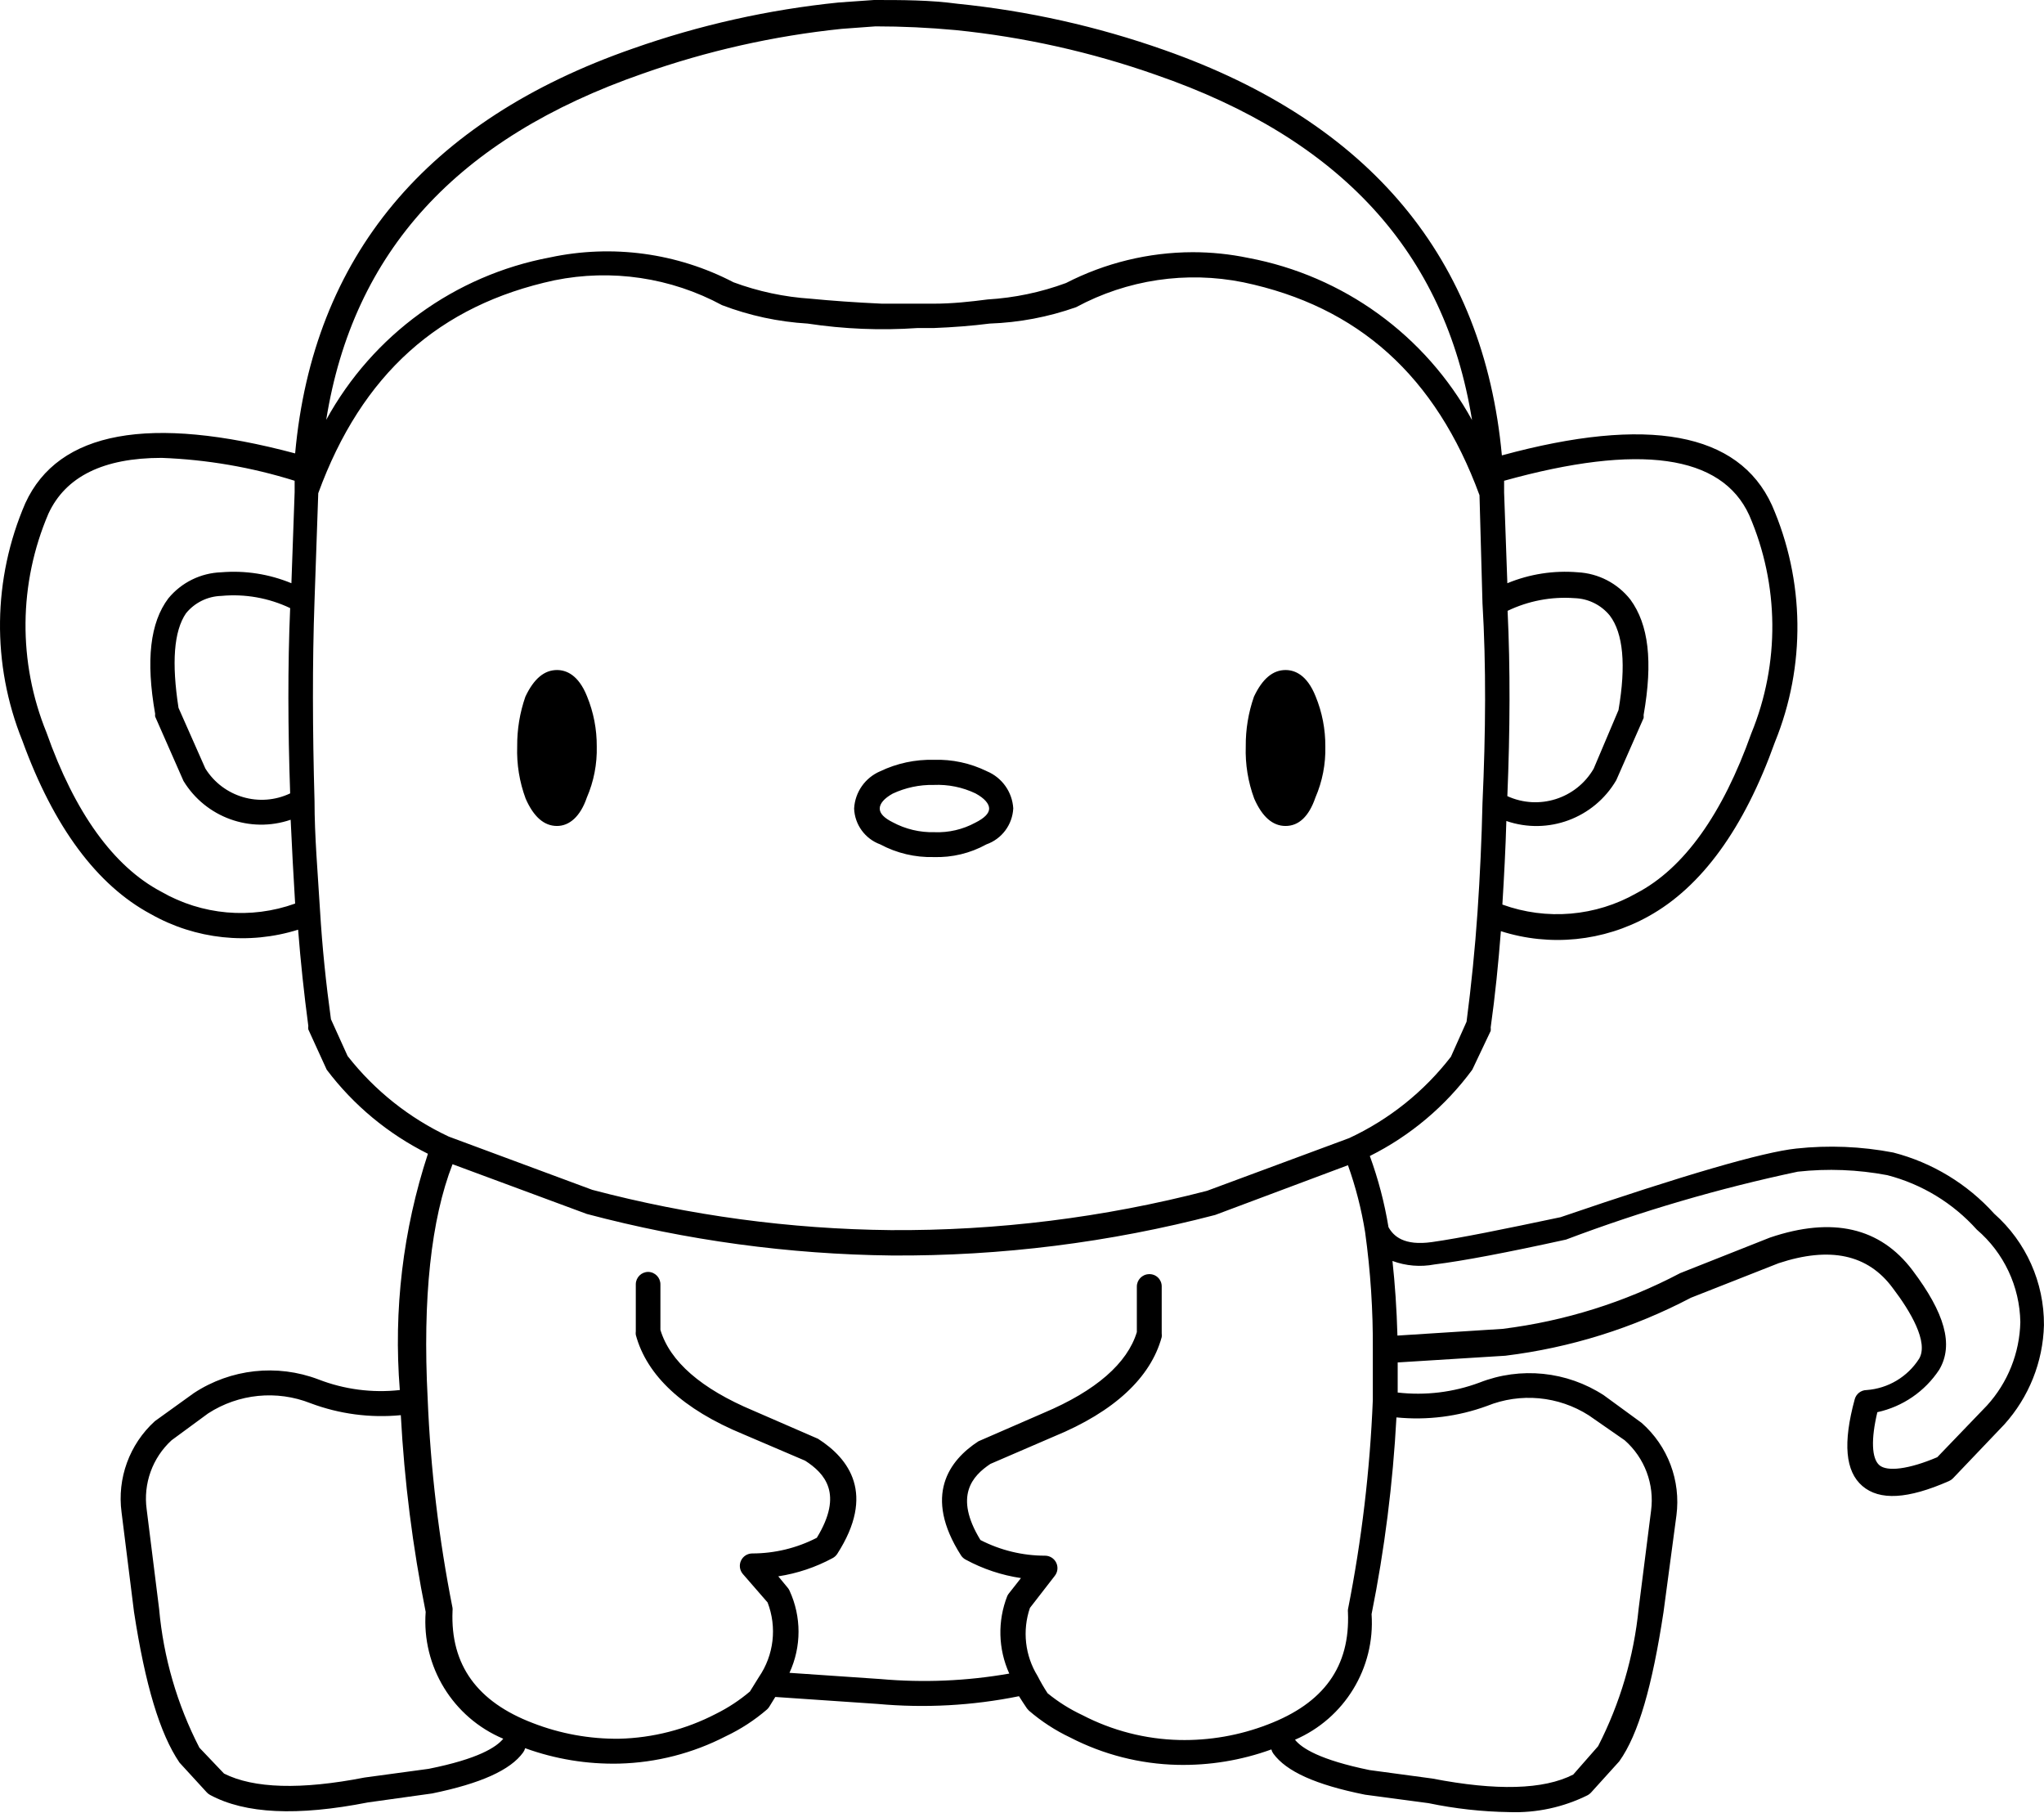
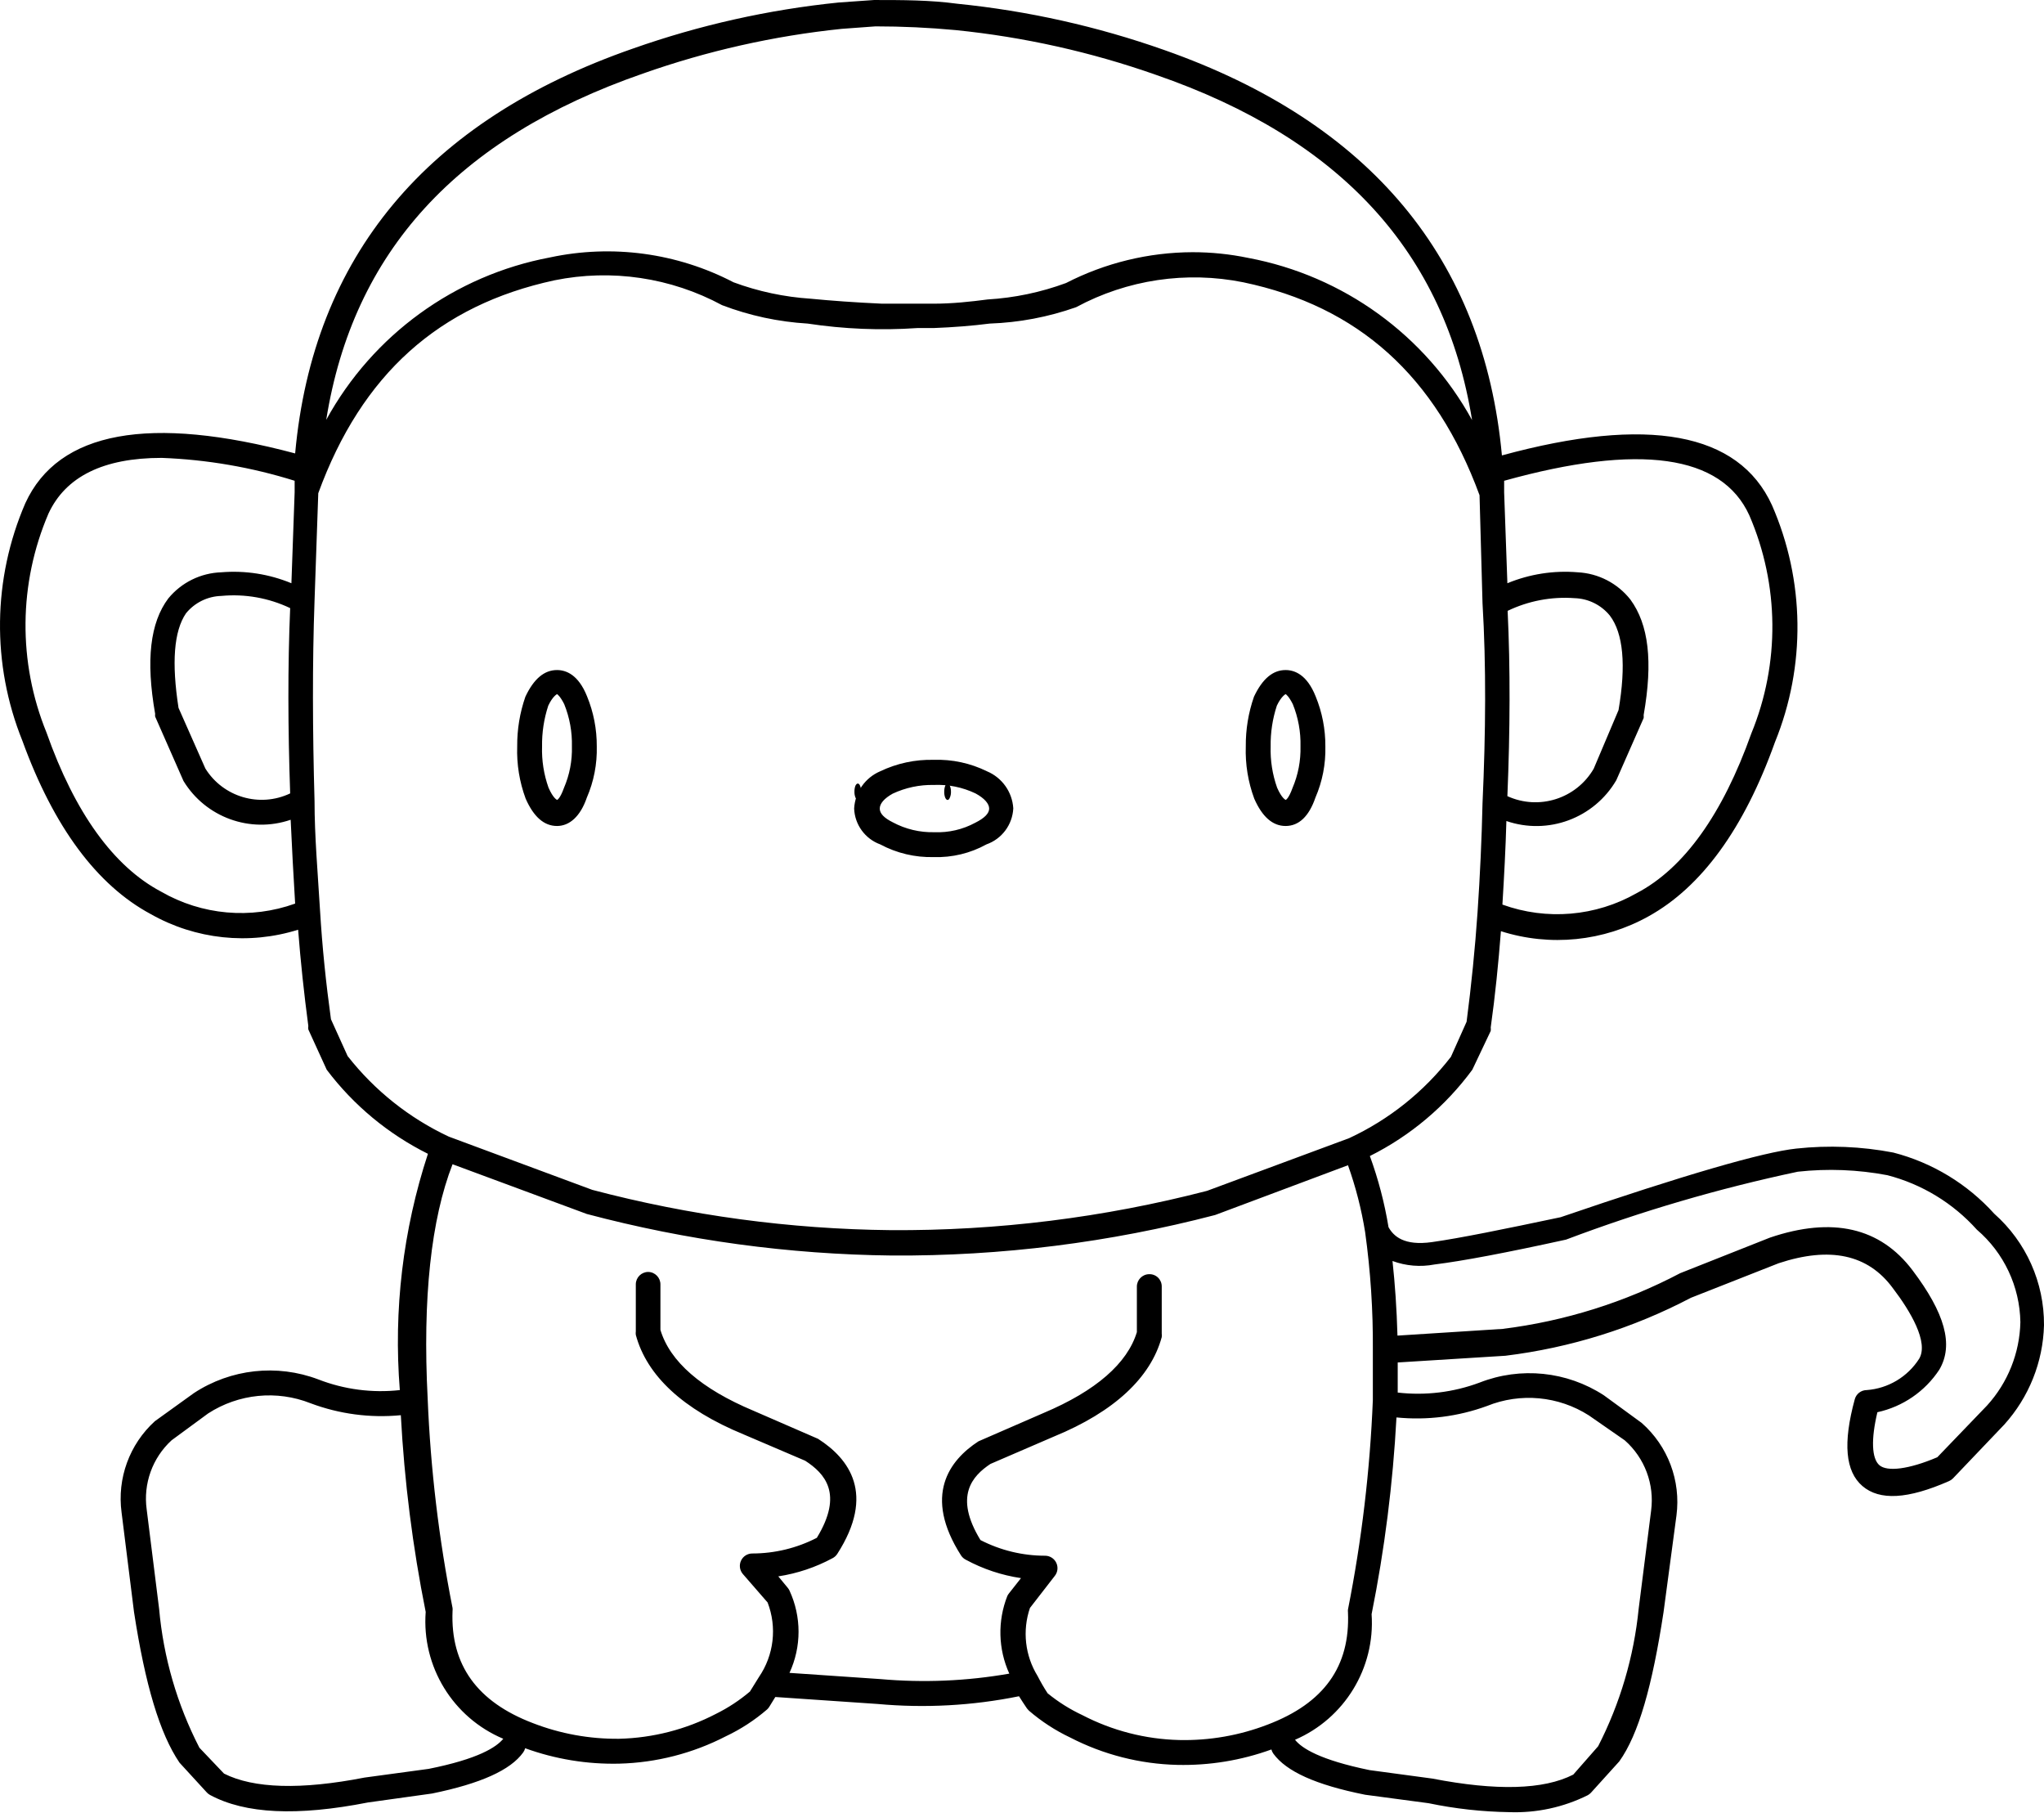
- <svg xmlns="http://www.w3.org/2000/svg" width="21.749mm" height="19.279mm" viewBox="0 0 21.749 19.279" version="1.1" id="svg8">
-   <defs id="defs2" />
-   <g id="layer1" transform="translate(-14.07217,-50.98884)">
+ <svg xmlns="http://www.w3.org/2000/svg" width="176.489mm" height="156.446mm" viewBox="0 0 176.489 156.446" version="1.1" id="svg8">
+   <defs id="defs2">
+     <marker orient="auto" refY="0" refX="0" id="Arrow1Lstart" style="overflow:visible">
+       <path id="path4646" d="M 0,0 5,-5 -12.5,0 5,5 Z" style="fill:#000000;fill-opacity:1;fill-rule:evenodd;stroke:none;stroke-width:1pt;stroke-opacity:1" transform="matrix(0.8,0,0,0.8,10,0)" />
+     </marker>
+   </defs>
+   <g id="layer1" transform="translate(54.06917,9.414072)">
    <g id="g35" transform="matrix(0.2645833,0,0,0.2645833,14.07984,50.99943)">
      <g id="g14" data-name="Layer1 0 FILL">
        <path id="path12" transform="translate(-9.13,-15.03)" d="m 60,43.15 a 5.41,5.41 0 0 0 -0.3,1.9 5,5 0 0 0 0.3,1.85 q 0.35,0.8 0.8,0.8 0.45,0 0.75,-0.8 A 4.36,4.36 0 0 0 61.9,45 4.72,4.72 0 0 0 61.55,43.1 q -0.3,-0.75 -0.75,-0.75 -0.45,0 -0.8,0.75 M 32.25,46.9 A 4.36,4.36 0 0 0 32.6,45 4.72,4.72 0 0 0 32.25,43.1 q -0.3,-0.75 -0.75,-0.75 -0.45,0 -0.8,0.75 a 5.41,5.41 0 0 0 -0.3,1.9 5,5 0 0 0 0.3,1.85 q 0.35,0.8 0.8,0.8 0.45,0 0.75,-0.75 z" />
      </g>
-       <path id="path16" transform="translate(-9.13,-15.03)" d="M 69.8,87.85 A 17.17,17.17 0 0 1 66.55,87.49 L 64,87.15 c -2,-0.4 -3.17,-0.94 -3.69,-1.65 a 0.5,0.5 0 0 1 -0.08,-0.17 10.4,10.4 0 0 1 -3.78,0.62 9.9,9.9 0 0 1 -4.31,-1.1 7.39,7.39 0 0 1 -1.66,-1.08 L 50.4,83.68 q -0.17,-0.25 -0.32,-0.49 a 19.61,19.61 0 0 1 -5.69,0.31 l -4.11,-0.28 -0.24,0.39 a 0.53,0.53 0 0 1 -0.09,0.11 7.35,7.35 0 0 1 -1.66,1.08 9.91,9.91 0 0 1 -4.29,1.1 10.39,10.39 0 0 1 -3.78,-0.62 0.51,0.51 0 0 1 -0.08,0.17 c -0.51,0.71 -1.71,1.25 -3.66,1.65 l -2.58,0.36 c -2.85,0.56 -4.94,0.46 -6.35,-0.3 a 0.5,0.5 0 0 1 -0.13,-0.1 l -1.1,-1.2 C 15.53,84.7 14.94,82.73 14.49,79.8 l -0.5,-4 a 4.2,4.2 0 0 1 1.34,-3.67 L 16.9,71 a 5.54,5.54 0 0 1 5,-0.55 6.94,6.94 0 0 0 3.28,0.43 24.23,24.23 0 0 1 1.13,-9.5 A 11.56,11.56 0 0 1 22.24,58 L 21.5,56.38 a 0.51,0.51 0 0 1 0,-0.14 C 21.33,54.96 21.19,53.66 21.09,52.37 A 7.48,7.48 0 0 1 15.16,51.74 C 13,50.58 11.26,48.24 10,44.77 a 12.38,12.38 0 0 1 0.12,-9.55 c 1.33,-2.9 5,-3.56 10.85,-2 0.72,-7.91 5.28,-13.39 13.59,-16.28 a 35.74,35.74 0 0 1 8.27,-1.85 l 1.42,-0.1 c 1.13,0 2.25,0 3.35,0.15 A 35.76,35.76 0 0 1 55.92,17 c 8.28,2.91 12.85,8.39 13.58,16.3 5.87,-1.6 9.52,-0.93 10.86,2 a 12.25,12.25 0 0 1 0.12,9.53 c -1.24,3.47 -2.95,5.82 -5.08,7 a 7.51,7.51 0 0 1 -5.94,0.6 c -0.1,1.29 -0.23,2.59 -0.41,3.87 a 0.54,0.54 0 0 1 0,0.14 L 68.31,58 a 11.5,11.5 0 0 1 -4.12,3.47 15.83,15.83 0 0 1 0.75,2.86 c 0.2,0.36 0.62,0.76 1.75,0.6 1.13,-0.16 2.85,-0.51 5.17,-1 5,-1.71 8.15,-2.62 9.48,-2.76 a 13.19,13.19 0 0 1 3.9,0.16 8.24,8.24 0 0 1 4.06,2.46 5.93,5.93 0 0 1 2,4.48 6.2,6.2 0 0 1 -1.6,4 l -2.06,2.16 a 0.5,0.5 0 0 1 -0.16,0.11 c -1.66,0.73 -2.79,0.79 -3.48,0.2 -0.69,-0.59 -0.79,-1.73 -0.31,-3.49 a 0.5,0.5 0 0 1 0.48,-0.37 2.74,2.74 0 0 0 2.11,-1.26 c 0.39,-0.66 -0.35,-1.91 -1.06,-2.84 -1,-1.36 -2.53,-1.68 -4.59,-1 l -3.53,1.39 a 21.74,21.74 0 0 1 -7.46,2.33 l -4.33,0.27 v 1.21 a 7.09,7.09 0 0 0 3.29,-0.4 5.49,5.49 0 0 1 5,0.51 l 1.52,1.11 a 4.23,4.23 0 0 1 1.4,3.72 L 76,79.81 c -0.45,2.95 -1,4.91 -1.78,6 l -1.14,1.26 a 0.52,0.52 0 0 1 -0.13,0.1 6.55,6.55 0 0 1 -3.15,0.68 z m -8.62,-2.91 c 0.27,0.34 1,0.81 3,1.22 l 2.52,0.34 c 2.58,0.5 4.48,0.45 5.67,-0.16 l 1,-1.14 A 15.48,15.48 0 0 0 75,79.67 l 0.5,-3.94 A 3.21,3.21 0 0 0 74.44,72.9 L 73,71.9 a 4.49,4.49 0 0 0 -4.1,-0.38 8.22,8.22 0 0 1 -3.64,0.46 55.18,55.18 0 0 1 -1,7.91 5.12,5.12 0 0 1 -3.08,5.05 z M 18.11,86.3 c 1.19,0.6 3.09,0.66 5.65,0.16 l 2.58,-0.35 c 2,-0.4 2.72,-0.87 3,-1.21 a 5.12,5.12 0 0 1 -3.12,-5.1 55.17,55.17 0 0 1 -1,-7.91 8.11,8.11 0 0 1 -3.63,-0.48 4.52,4.52 0 0 0 -4.12,0.41 L 16,72.9 a 3.18,3.18 0 0 0 -1,2.78 l 0.5,4 a 15.1,15.1 0 0 0 1.62,5.58 z m 33.12,-3.23 a 6.71,6.71 0 0 0 1.4,0.88 8.91,8.91 0 0 0 3.89,1 9.31,9.31 0 0 0 3.56,-0.62 C 62.34,83.47 63.4,82 63.31,79.82 a 0.55,0.55 0 0 1 0,-0.12 54.65,54.65 0 0 0 1,-8.42 v -2 A 32.73,32.73 0 0 0 64,64.53 v 0 a 15.16,15.16 0 0 0 -0.69,-2.69 l -5.34,2 a 50.22,50.22 0 0 1 -13,1.63 A 50,50 0 0 1 32.7,63.8 l -5.4,-2 c -0.86,2.21 -1.21,5.37 -1,9.43 v 0 a 54.7,54.7 0 0 0 1,8.41 0.5,0.5 0 0 1 0,0.12 c -0.09,2.18 1,3.66 3.23,4.51 a 9.32,9.32 0 0 0 3.47,0.63 8.91,8.91 0 0 0 3.89,-1 6.73,6.73 0 0 0 1.37,-0.9 l 0.36,-0.58 v 0 a 3.24,3.24 0 0 0 0.35,-3 l -1,-1.15 a 0.5,0.5 0 0 1 0.38,-0.82 5.68,5.68 0 0 0 2.6,-0.63 c 1.08,-1.77 0.32,-2.59 -0.47,-3.1 L 39,72.66 c -2.43,-1 -3.89,-2.36 -4.33,-4 a 0.52,0.52 0 0 1 0,-0.14 v -1.9 a 0.5,0.5 0 0 1 0.5,-0.49 v 0 a 0.5,0.5 0 0 1 0.49,0.51 v 1.82 c 0.38,1.27 1.64,2.37 3.74,3.25 l 2.6,1.13 c 1.25,0.8 2.32,2.22 0.77,4.63 a 0.5,0.5 0 0 1 -0.19,0.17 6.75,6.75 0 0 1 -2.18,0.73 l 0.38,0.46 a 0.5,0.5 0 0 1 0.07,0.11 3.94,3.94 0 0 1 0,3.31 l 3.66,0.25 a 19.85,19.85 0 0 0 5.18,-0.22 4,4 0 0 1 -0.08,-3.12 0.5,0.5 0 0 1 0.07,-0.11 l 0.48,-0.61 A 6.73,6.73 0 0 1 47.94,77.7 0.5,0.5 0 0 1 47.75,77.53 c -1.54,-2.41 -0.47,-3.83 0.7,-4.59 l 2.62,-1.14 c 2.11,-0.89 3.37,-2 3.75,-3.25 v -1.82 a 0.5,0.5 0 0 1 0.49,-0.51 0.49,0.49 0 0 1 0.51,0.49 v 1.9 a 0.52,0.52 0 0 1 0,0.14 c -0.44,1.62 -1.9,3 -4.34,4 l -2.55,1.1 c -0.72,0.48 -1.48,1.29 -0.4,3.06 a 5.68,5.68 0 0 0 2.6,0.63 0.5,0.5 0 0 1 0.39,0.81 l -1,1.29 a 3.23,3.23 0 0 0 0.31,2.74 v 0 a 7.33,7.33 0 0 0 0.4,0.69 z M 84.6,71.77 c -0.26,1.09 -0.23,1.86 0.08,2.13 0.31,0.27 1.18,0.17 2.33,-0.32 l 2,-2.08 A 5.15,5.15 0 0 0 90.35,68.15 5,5 0 0 0 88.6,64.43 7.29,7.29 0 0 0 85,62.24 12.2,12.2 0 0 0 81.4,62.1 63.75,63.75 0 0 0 72.08,64.83 q -3.59,0.79 -5.29,1 A 3.16,3.16 0 0 1 65.1,65.69 c 0.1,0.92 0.17,1.92 0.2,3 l 4.23,-0.27 a 20.85,20.85 0 0 0 7.14,-2.24 l 3.61,-1.43 c 2.51,-0.85 4.43,-0.41 5.73,1.31 1.3,1.72 1.67,3 1.08,4 a 4,4 0 0 1 -2.49,1.71 z m -57.45,-11.08 5.77,2.14 a 49,49 0 0 0 12,1.62 49.42,49.42 0 0 0 12.72,-1.58 l 5.72,-2.12 a 11.07,11.07 0 0 0 4.09,-3.27 l 0.63,-1.41 c 0.19,-1.46 0.34,-2.94 0.44,-4.4 0.1,-1.46 0.17,-3 0.2,-4.38 v 0 c 0.13,-2.84 0.15,-5.55 0,-8.05 v 0 L 68.6,34.9 c -1.76,-4.79 -4.87,-7.59 -9.5,-8.56 a 10,10 0 0 0 -6.72,1 A 11.64,11.64 0 0 1 48.9,28 c -0.7,0.09 -1.47,0.15 -2.26,0.18 v 0 H 45.99 A 20.22,20.22 0 0 1 41.58,28 a 11.59,11.59 0 0 1 -3.44,-0.74 10,10 0 0 0 -6.74,-1 c -4.64,1 -7.75,3.77 -9.5,8.56 l -0.15,4.32 v 0 c -0.09,2.51 -0.08,5.22 0,8.06 v 0 c 0,1.41 0.13,2.88 0.22,4.38 0.09,1.5 0.24,2.94 0.44,4.39 l 0.67,1.48 a 11.21,11.21 0 0 0 4.07,3.24 z m 42.37,-9.33 a 6.46,6.46 0 0 0 5.4,-0.46 c 1.91,-1 3.46,-3.19 4.61,-6.42 a 11.29,11.29 0 0 0 -0.08,-8.77 c -1.11,-2.44 -4.43,-2.9 -9.86,-1.39 0,0.15 0,0.31 0,0.47 l 0.13,3.65 A 6.08,6.08 0 0 1 72.55,38 v 0 a 2.88,2.88 0 0 1 2.12,1.1 c 0.73,1 0.91,2.48 0.53,4.64 a 0.53,0.53 0 0 1 0,0.12 l -1.1,2.5 A 3.72,3.72 0 0 1 69.68,48 c -0.03,1.09 -0.09,2.22 -0.16,3.36 z M 15.6,33.4 c -2.34,0 -3.86,0.75 -4.55,2.24 a 11.41,11.41 0 0 0 -0.08,8.8 c 1.14,3.23 2.7,5.39 4.61,6.4 a 6.43,6.43 0 0 0 5.39,0.48 C 20.9,50.17 20.84,49.05 20.79,47.95 A 3.66,3.66 0 0 1 16.48,46.39 L 15.34,43.8 a 0.52,0.52 0 0 1 0,-0.11 c -0.38,-2.16 -0.2,-3.67 0.53,-4.64 A 2.88,2.88 0 0 1 18,38 a 6.06,6.06 0 0 1 2.82,0.44 l 0.13,-3.66 v 0 c 0,-0.15 0,-0.31 0,-0.46 A 20.44,20.44 0 0 0 15.6,33.4 Z M 69.72,47 a 2.71,2.71 0 0 0 3.47,-1.1 l 1,-2.36 c 0.31,-1.81 0.19,-3.09 -0.35,-3.8 a 1.9,1.9 0 0 0 -1.42,-0.7 5.31,5.31 0 0 0 -2.69,0.51 c 0.11,2.3 0.1,4.8 -0.01,7.45 z m -53.44,-3.55 1.08,2.44 a 2.67,2.67 0 0 0 3.41,1 c -0.09,-2.61 -0.1,-5.11 0,-7.45 A 5.29,5.29 0 0 0 18,38.95 a 1.9,1.9 0 0 0 -1.42,0.7 c -0.49,0.72 -0.58,1.99 -0.3,3.8 z M 57.06,25.13 a 10.94,10.94 0 0 1 2.24,0.23 13,13 0 0 1 9,6.52 C 67.21,25.12 63,20.56 55.59,18 a 34.79,34.79 0 0 0 -8.06,-1.8 c -1.07,-0.1 -2.15,-0.15 -3.22,-0.15 l -1.36,0.1 a 34.78,34.78 0 0 0 -8,1.8 C 27.49,20.54 23.3,25.11 22.22,31.87 a 13,13 0 0 1 9,-6.53 11,11 0 0 1 7.38,1 11,11 0 0 0 3.1,0.66 v 0 c 0.82,0.08 1.78,0.15 2.87,0.2 0.67,0 1.33,0 2,0 h 0.07 c 0.76,0 1.49,-0.08 2.18,-0.17 a 11,11 0 0 0 3.15,-0.66 11.22,11.22 0 0 1 5.09,-1.24 z M 46.65,49.45 A 4.32,4.32 0 0 1 44.5,48.94 1.6,1.6 0 0 1 43.45,47.5 1.73,1.73 0 0 1 44.5,46 a 4.72,4.72 0 0 1 2.15,-0.46 4.51,4.51 0 0 1 2.14,0.46 1.73,1.73 0 0 1 1.06,1.49 1.62,1.62 0 0 1 -1.08,1.45 4.11,4.11 0 0 1 -2.12,0.51 z m 0,-2.9 A 3.72,3.72 0 0 0 45,46.9 c -0.34,0.19 -0.52,0.4 -0.52,0.6 0,0.2 0.18,0.38 0.52,0.55 a 3.36,3.36 0 0 0 1.68,0.4 3.18,3.18 0 0 0 1.64,-0.38 c 0.38,-0.19 0.56,-0.38 0.56,-0.57 0,-0.19 -0.18,-0.41 -0.55,-0.61 A 3.54,3.54 0 0 0 46.65,46.55 Z M 60.8,48.2 c -0.52,0 -0.94,-0.37 -1.26,-1.1 A 5.52,5.52 0 0 1 59.2,45 5.91,5.91 0 0 1 59.53,43 c 0.34,-0.72 0.76,-1.07 1.27,-1.07 0.36,0 0.86,0.18 1.21,1.06 A 5.2,5.2 0 0 1 62.4,45 4.87,4.87 0 0 1 62,47.06 c -0.26,0.76 -0.67,1.14 -1.2,1.14 z m 0,-5.3 c 0,0 -0.17,0.08 -0.35,0.46 A 5,5 0 0 0 60.2,45 a 4.54,4.54 0 0 0 0.26,1.66 c 0.19,0.43 0.33,0.48 0.34,0.49 0.01,0.01 0.13,-0.06 0.28,-0.48 A 4,4 0 0 0 61.4,45 4.24,4.24 0 0 0 61.09,43.3 C 60.94,43 60.82,42.9 60.8,42.9 Z m -29.3,5.3 c -0.52,0 -0.94,-0.37 -1.26,-1.1 A 5.51,5.51 0 0 1 29.9,45 5.93,5.93 0 0 1 30.23,43 c 0.34,-0.72 0.76,-1.07 1.27,-1.07 0.36,0 0.86,0.18 1.21,1.06 A 5.22,5.22 0 0 1 33.1,45 4.87,4.87 0 0 1 32.7,47.06 C 32.44,47.82 32,48.2 31.5,48.2 Z m 0,-5.3 c 0,0 -0.17,0.08 -0.35,0.46 A 5,5 0 0 0 30.9,45 a 4.52,4.52 0 0 0 0.26,1.66 c 0.19,0.43 0.33,0.48 0.34,0.49 0.01,0.01 0.13,-0.06 0.28,-0.48 A 3.94,3.94 0 0 0 32.1,45 4.24,4.24 0 0 0 31.79,43.3 C 31.64,43 31.52,42.9 31.5,42.9 Z" />
+       <path id="path16" d="m 235.001,362.924 a 139.334,139.334 0 0 1 -26.374,-2.921 l -20.693,-2.759 c -16.23,-3.246 -25.725,-7.628 -29.944,-13.39 a 4.057,4.057 0 0 1 -0.649,-1.38 84.396,84.396 0 0 1 -30.675,5.031 80.338,80.338 0 0 1 -34.976,-8.926 59.97,59.97 0 0 1 -13.471,-8.764 l -0.649,-0.73 q -1.38,-2.029 -2.597,-3.976 a 159.135,159.135 0 0 1 -46.174,2.516 l -33.353,-2.272 -1.948,3.165 a 4.301,4.301 0 0 1 -0.73,0.893 59.645,59.645 0 0 1 -13.471,8.764 80.42,80.42 0 0 1 -34.813,8.927 84.315,84.315 0 0 1 -30.675,-5.031 4.139,4.139 0 0 1 -0.649,1.38 c -4.139,5.762 -13.877,10.144 -29.701,13.39 l -20.937,2.921 c -23.128,4.544 -40.088,3.733 -51.53,-2.434 a 4.057,4.057 0 0 1 -1.055,-0.811 l -8.927,-9.738 c -6.411,-9.413 -11.199,-25.4 -14.85,-49.177 l -4.057,-32.46 a 34.083,34.083 0 0 1 10.874,-29.782 l 12.741,-9.17 a 44.957,44.957 0 0 1 40.575,-4.463 56.318,56.318 0 0 0 26.617,3.489 196.626,196.626 0 0 1 9.17,-77.092 93.809,93.809 0 0 1 -33.028,-27.429 l -6.005,-13.146 a 4.139,4.139 0 0 1 0,-1.136 c -1.38,-10.387 -2.516,-20.937 -3.327,-31.405 a 60.7,60.7 0 0 1 -48.122,-5.112 c -17.528,-9.413 -31.648,-28.402 -41.873,-56.562 a 100.464,100.464 0 0 1 0.974,-77.498 c 10.793,-23.533 40.575,-28.889 88.048,-16.23 5.843,-64.19 42.847,-108.66 110.283,-132.112 a 290.03,290.03 0 0 1 67.111,-15.013 l 11.523,-0.811 c 9.17,0 18.259,0 27.185,1.217 a 290.192,290.192 0 0 1 67.517,15.094 c 67.192,23.615 104.278,68.085 110.202,132.274 47.635,-12.984 77.255,-7.547 88.129,16.23 a 99.409,99.409 0 0 1 0.974,77.336 C 311.606,41.976 297.73,61.046 280.445,70.622 a 60.944,60.944 0 0 1 -48.203,4.869 c -0.812,10.468 -1.866,21.018 -3.327,31.405 a 4.382,4.382 0 0 1 0,1.136 l -6.005,12.659 a 93.322,93.322 0 0 1 -33.434,28.159 128.46,128.46 0 0 1 6.086,23.209 c 1.623,2.921 5.031,6.167 14.201,4.869 9.17,-1.298 23.128,-4.139 41.955,-8.115 40.575,-13.877 66.137,-21.261 76.93,-22.397 a 107.037,107.037 0 0 1 31.648,1.298 66.868,66.868 0 0 1 32.947,19.963 48.122,48.122 0 0 1 16.23,36.355 50.313,50.313 0 0 1 -12.984,32.46 l -16.717,17.528 a 4.057,4.057 0 0 1 -1.298,0.893 c -13.471,5.924 -22.641,6.411 -28.24,1.623 -5.599,-4.788 -6.411,-14.039 -2.516,-28.321 a 4.057,4.057 0 0 1 3.895,-3.003 22.235,22.235 0 0 0 17.123,-10.225 c 3.165,-5.356 -2.84,-15.5 -8.602,-23.047 -8.115,-11.036 -20.531,-13.633 -37.248,-8.115 l -28.646,11.28 a 176.42,176.42 0 0 1 -60.538,18.908 l -35.138,2.191 v 9.819 a 57.535,57.535 0 0 0 26.698,-3.246 44.551,44.551 0 0 1 40.575,4.139 l 12.335,9.008 a 34.326,34.326 0 0 1 11.361,30.188 l -4.22,31.567 c -3.652,23.939 -8.115,39.845 -14.445,48.69 l -9.251,10.225 a 4.22,4.22 0 0 1 -1.055,0.812 53.153,53.153 0 0 1 -25.562,5.518 z m -69.951,-23.615 c 2.191,2.759 8.115,6.573 24.345,9.9 l 20.45,2.759 c 20.937,4.058 36.355,3.652 46.012,-1.298 l 8.115,-9.251 a 125.62,125.62 0 0 0 13.227,-44.876 l 4.057,-31.973 a 26.049,26.049 0 0 0 -8.602,-22.965 l -11.686,-8.115 a 36.436,36.436 0 0 0 -33.272,-3.084 66.705,66.705 0 0 1 -29.539,3.733 447.785,447.785 0 0 1 -8.115,64.19 41.549,41.549 0 0 1 -24.994,40.981 z m -349.513,11.036 c 9.657,4.869 25.075,5.356 45.85,1.298 l 20.937,-2.84 c 16.23,-3.246 22.073,-7.06 24.345,-9.819 a 41.549,41.549 0 0 1 -25.319,-41.386 447.704,447.704 0 0 1 -8.115,-64.19 65.813,65.813 0 0 1 -29.457,-3.895 36.68,36.68 0 0 0 -33.434,3.327 l -11.929,8.764 a 25.806,25.806 0 0 0 -8.115,22.56 l 4.058,32.46 a 122.536,122.536 0 0 0 13.146,45.282 z M 84.305,324.134 a 54.452,54.452 0 0 0 11.361,7.141 72.305,72.305 0 0 0 31.567,8.115 75.551,75.551 0 0 0 28.889,-5.031 c 18.34,-6.979 26.942,-18.908 26.211,-36.599 a 4.463,4.463 0 0 1 0,-0.974 443.484,443.484 0 0 0 8.115,-68.328 v -16.23 a 265.604,265.604 0 0 0 -2.516,-38.546 v 0 A 123.023,123.023 0 0 0 182.335,151.853 l -43.334,16.23 a 407.535,407.535 0 0 1 -105.495,13.227 405.75,405.75 0 0 1 -99.571,-13.552 l -43.821,-16.23 c -6.979,17.934 -9.819,43.577 -8.115,76.524 v 0 a 443.89,443.89 0 0 0 8.115,68.247 4.057,4.057 0 0 1 0,0.974 c -0.73,17.691 8.115,29.701 26.211,36.599 a 75.632,75.632 0 0 0 28.159,5.112 72.305,72.305 0 0 0 31.567,-8.115 54.614,54.614 0 0 0 11.118,-7.303 l 2.921,-4.707 v 0 a 26.293,26.293 0 0 0 2.84,-24.345 l -8.115,-9.332 a 4.057,4.057 0 0 1 3.084,-6.654 46.093,46.093 0 0 0 21.099,-5.112 C 17.762,259.052 11.595,252.398 5.184,248.259 l -20.125,-8.602 c -19.719,-8.115 -31.567,-19.151 -35.138,-32.46 a 4.22,4.22 0 0 1 0,-1.136 v -15.418 a 4.057,4.057 0 0 1 4.057,-3.976 v 0 a 4.057,4.057 0 0 1 3.976,4.139 v 14.769 c 3.084,10.306 13.309,19.233 30.35,26.374 l 21.099,9.17 c 10.144,6.492 18.827,18.015 6.249,37.572 a 4.057,4.057 0 0 1 -1.542,1.38 54.776,54.776 0 0 1 -17.691,5.924 l 3.084,3.733 a 4.057,4.057 0 0 1 0.568,0.893 31.973,31.973 0 0 1 0,26.861 l 29.701,2.029 a 161.083,161.083 0 0 0 42.036,-1.785 32.46,32.46 0 0 1 -0.649,-25.319 4.057,4.057 0 0 1 0.568,-0.893 l 3.895,-4.95 a 54.614,54.614 0 0 1 -18.015,-6.005 4.057,4.057 0 0 1 -1.542,-1.38 c -12.497,-19.557 -3.814,-31.08 5.681,-37.248 l 21.261,-9.251 c 17.123,-7.222 27.348,-16.23 30.431,-26.374 v -14.769 a 4.057,4.057 0 0 1 3.976,-4.139 3.976,3.976 0 0 1 4.139,3.976 v 15.419 a 4.22,4.22 0 0 1 0,1.136 c -3.571,13.146 -15.418,24.345 -35.219,32.46 l -20.693,8.926 c -5.843,3.895 -12.01,10.468 -3.246,24.832 a 46.093,46.093 0 0 0 21.099,5.112 4.057,4.057 0 0 1 3.165,6.573 l -8.115,10.468 a 26.211,26.211 0 0 0 2.516,22.235 v 0 a 59.483,59.483 0 0 0 3.246,5.599 z M 355.103,232.435 c -2.11,8.845 -1.866,15.094 0.649,17.285 2.516,2.191 9.576,1.38 18.908,-2.597 l 16.23,-16.879 a 41.792,41.792 0 0 0 10.874,-27.185 40.575,40.575 0 0 0 -14.201,-30.188 59.158,59.158 0 0 0 -29.214,-17.772 99.003,99.003 0 0 0 -29.214,-1.136 517.331,517.331 0 0 0 -75.632,22.154 q -29.133,6.411 -42.928,8.115 a 25.643,25.643 0 0 1 -13.714,-1.136 c 0.812,7.466 1.38,15.581 1.623,24.345 l 34.326,-2.191 a 169.198,169.198 0 0 0 57.941,-18.178 l 29.295,-11.604 c 20.369,-6.898 35.949,-3.327 46.499,10.631 10.55,13.958 13.552,24.345 8.764,32.46 a 32.46,32.46 0 0 1 -20.206,13.877 z m -466.206,-89.914 46.824,17.366 a 397.635,397.635 0 0 0 97.38,13.146 401.043,401.043 0 0 0 103.223,-12.822 l 46.418,-17.204 a 89.833,89.833 0 0 0 33.19,-26.536 l 5.112,-11.442 c 1.542,-11.848 2.759,-23.858 3.571,-35.706 0.811,-11.848 1.38,-24.345 1.623,-35.544 v 0 c 1.055,-23.047 1.217,-45.038 0,-65.326 v 0 l -0.974,-35.219 c -14.282,-38.871 -39.52,-61.593 -77.092,-69.464 a 81.15,81.15 0 0 0 -54.533,8.115 94.459,94.459 0 0 1 -28.24,5.356 c -5.68,0.73 -11.929,1.217 -18.34,1.461 v 0 h -5.275 a 164.085,164.085 0 0 1 -35.787,-1.461 94.053,94.053 0 0 1 -27.916,-6.005 81.15,81.15 0 0 0 -54.695,-8.115 c -37.654,8.115 -62.891,30.594 -77.092,69.464 l -1.217,35.057 v 0 c -0.73,20.369 -0.649,42.36 0,65.407 v 0 c 0,11.442 1.055,23.371 1.785,35.544 0.73,12.172 1.948,23.858 3.571,35.625 l 5.437,12.01 a 90.969,90.969 0 0 0 33.028,26.293 z M 232.729,66.808 a 52.423,52.423 0 0 0 43.821,-3.733 C 292.049,54.96 304.628,37.188 313.96,10.977 a 91.618,91.618 0 0 0 -0.649,-71.168 c -9.008,-19.801 -35.949,-23.533 -80.014,-11.28 0,1.217 0,2.516 0,3.814 l 1.055,29.62 a 49.339,49.339 0 0 1 22.965,-3.571 v 0 a 23.371,23.371 0 0 1 17.204,8.926 c 5.924,8.115 7.385,20.125 4.301,37.654 a 4.301,4.301 0 0 1 0,0.974 l -8.927,20.287 a 30.188,30.188 0 0 1 -35.868,13.309 c -0.244,8.845 -0.73,18.015 -1.298,27.266 z M -204.832,-78.937 c -18.989,0 -31.324,6.086 -36.923,18.178 a 92.592,92.592 0 0 0 -0.649,71.412 c 9.251,26.211 21.91,43.74 37.41,51.936 a 52.179,52.179 0 0 0 43.74,3.895 c -0.568,-9.332 -1.055,-18.421 -1.461,-27.348 a 29.701,29.701 0 0 1 -34.976,-12.659 l -9.251,-21.018 a 4.22,4.22 0 0 1 0,-0.893 c -3.084,-17.528 -1.623,-29.782 4.301,-37.654 a 23.371,23.371 0 0 1 17.285,-8.521 49.177,49.177 0 0 1 22.884,3.571 l 1.055,-29.701 v 0 c 0,-1.217 0,-2.516 0,-3.733 a 165.87,165.87 0 0 0 -43.415,-7.466 z M 234.352,31.426 a 21.992,21.992 0 0 0 28.159,-8.927 l 8.115,-19.151 c 2.516,-14.688 1.542,-25.075 -2.84,-30.837 a 15.418,15.418 0 0 0 -11.523,-5.68 43.091,43.091 0 0 0 -21.829,4.139 c 0.893,18.664 0.811,38.952 -0.081,60.457 z m -433.665,-28.808 8.764,19.801 a 21.667,21.667 0 0 0 27.672,8.115 c -0.73,-21.18 -0.811,-41.468 0,-60.457 a 42.928,42.928 0 0 0 -22.479,-3.976 15.418,15.418 0 0 0 -11.523,5.68 c -3.976,5.843 -4.707,16.149 -2.434,30.837 z M 131.616,-146.048 a 88.778,88.778 0 0 1 18.178,1.866 105.495,105.495 0 0 1 73.035,52.91 C 213.983,-146.13 179.819,-183.134 119.687,-203.908 a 282.321,282.321 0 0 0 -65.407,-14.607 c -8.683,-0.812 -17.447,-1.217 -26.13,-1.217 l -11.036,0.811 a 282.24,282.24 0 0 0 -64.92,14.607 c -60.538,21.018 -94.54,58.103 -103.304,112.961 a 105.495,105.495 0 0 1 73.035,-52.991 89.265,89.265 0 0 1 59.889,8.115 89.265,89.265 0 0 0 25.156,5.356 v 0 c 6.654,0.649 14.445,1.217 23.29,1.623 5.437,0 10.793,0 16.23,0 h 0.568 c 6.167,0 12.091,-0.649 17.691,-1.38 a 89.265,89.265 0 0 0 25.562,-5.356 91.05,91.05 0 0 1 41.305,-10.063 z M 47.139,51.308 A 35.057,35.057 0 0 1 29.692,47.17 12.984,12.984 0 0 1 21.171,35.484 14.039,14.039 0 0 1 29.692,23.311 38.303,38.303 0 0 1 47.139,19.579 36.599,36.599 0 0 1 64.505,23.311 14.039,14.039 0 0 1 73.107,35.403 13.146,13.146 0 0 1 64.343,47.17 33.353,33.353 0 0 1 47.139,51.308 Z m 0,-23.533 a 30.188,30.188 0 0 0 -13.39,2.84 c -2.759,1.542 -4.22,3.246 -4.22,4.869 0,1.623 1.461,3.084 4.22,4.463 a 27.266,27.266 0 0 0 13.633,3.246 25.806,25.806 0 0 0 13.309,-3.084 c 3.084,-1.542 4.544,-3.084 4.544,-4.626 0,-1.542 -1.461,-3.327 -4.463,-4.95 A 28.727,28.727 0 0 0 47.139,27.775 Z M 161.966,41.164 c -4.22,0 -7.628,-3.003 -10.225,-8.926 a 44.795,44.795 0 0 1 -2.759,-17.041 47.96,47.96 0 0 1 2.678,-16.23 c 2.759,-5.843 6.167,-8.683 10.306,-8.683 2.921,0 6.979,1.461 9.819,8.602 a 42.198,42.198 0 0 1 3.165,16.311 39.52,39.52 0 0 1 -3.246,16.717 c -2.11,6.167 -5.437,9.251 -9.738,9.251 z m 0,-43.009 c 0,0 -1.38,0.649 -2.84,3.733 a 40.575,40.575 0 0 0 -2.029,13.309 36.842,36.842 0 0 0 2.11,13.471 c 1.542,3.489 2.678,3.895 2.759,3.976 0.081,0.081 1.055,-0.487 2.272,-3.895 A 32.46,32.46 0 0 0 166.835,15.196 34.408,34.408 0 0 0 164.319,1.401 c -1.217,-2.435 -2.191,-3.246 -2.353,-3.246 z M -75.803,41.164 c -4.22,0 -7.628,-3.003 -10.225,-8.926 a 44.714,44.714 0 0 1 -2.759,-17.041 48.122,48.122 0 0 1 2.678,-16.23 c 2.759,-5.843 6.167,-8.683 10.306,-8.683 2.921,0 6.979,1.461 9.819,8.602 a 42.36,42.36 0 0 1 3.165,16.311 39.52,39.52 0 0 1 -3.246,16.717 c -2.11,6.167 -5.68,9.251 -9.738,9.251 z m 0,-43.009 c 0,0 -1.38,0.649 -2.84,3.733 a 40.575,40.575 0 0 0 -2.029,13.309 36.68,36.68 0 0 0 2.11,13.471 c 1.542,3.489 2.678,3.895 2.759,3.976 0.081,0.081 1.055,-0.487 2.272,-3.895 a 31.973,31.973 0 0 0 2.597,-13.552 34.408,34.408 0 0 0 -2.516,-13.795 c -1.217,-2.435 -2.191,-3.246 -2.353,-3.246 z" style="stroke-width:3.067;stroke-miterlimit:4;stroke-dasharray:none" />
    </g>
  </g>
</svg>
